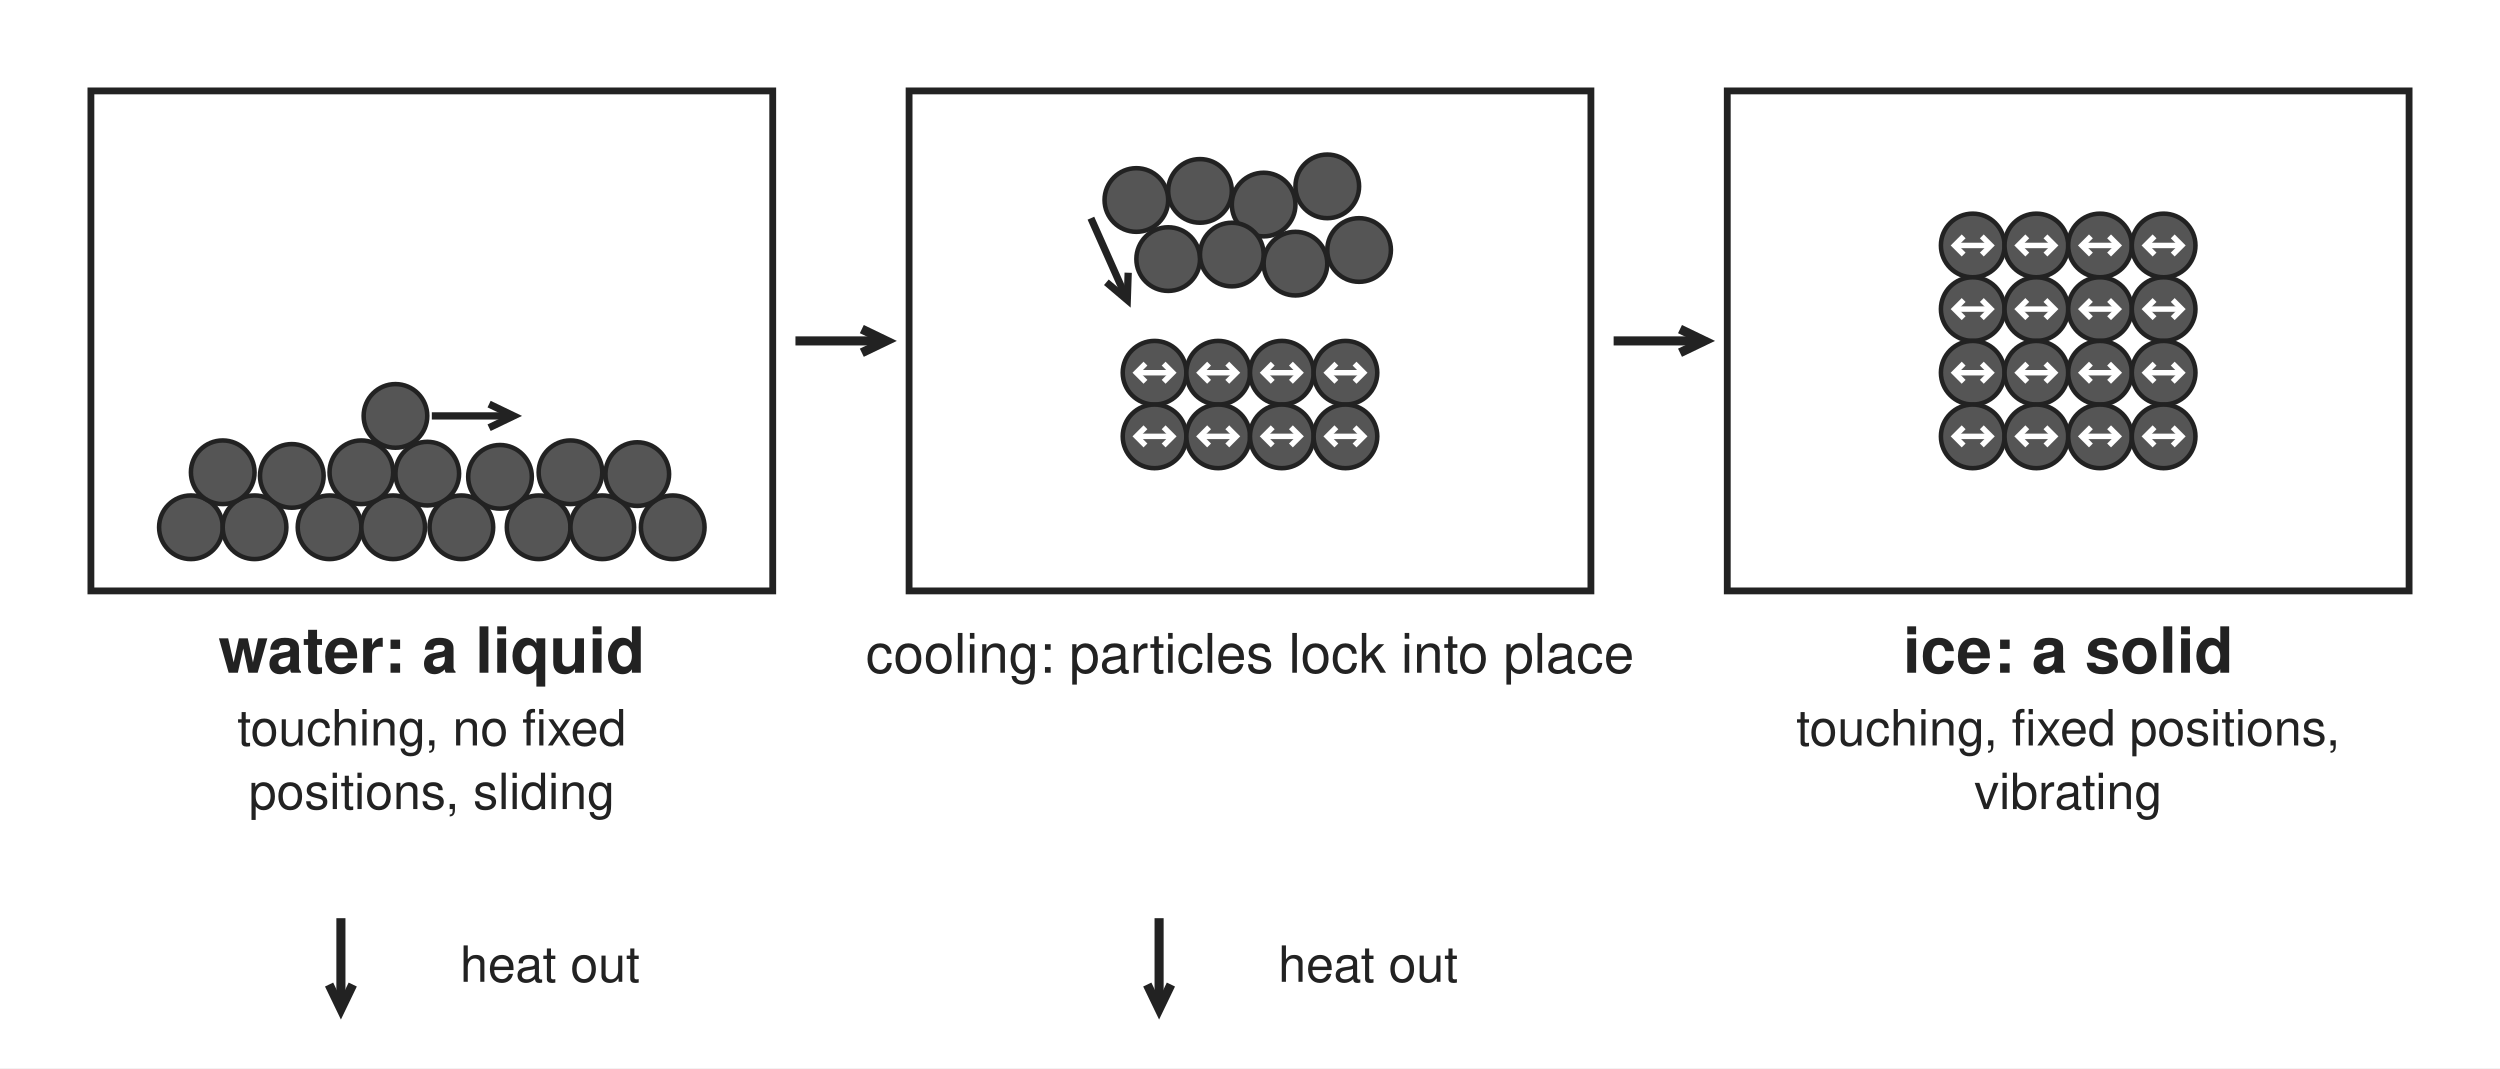
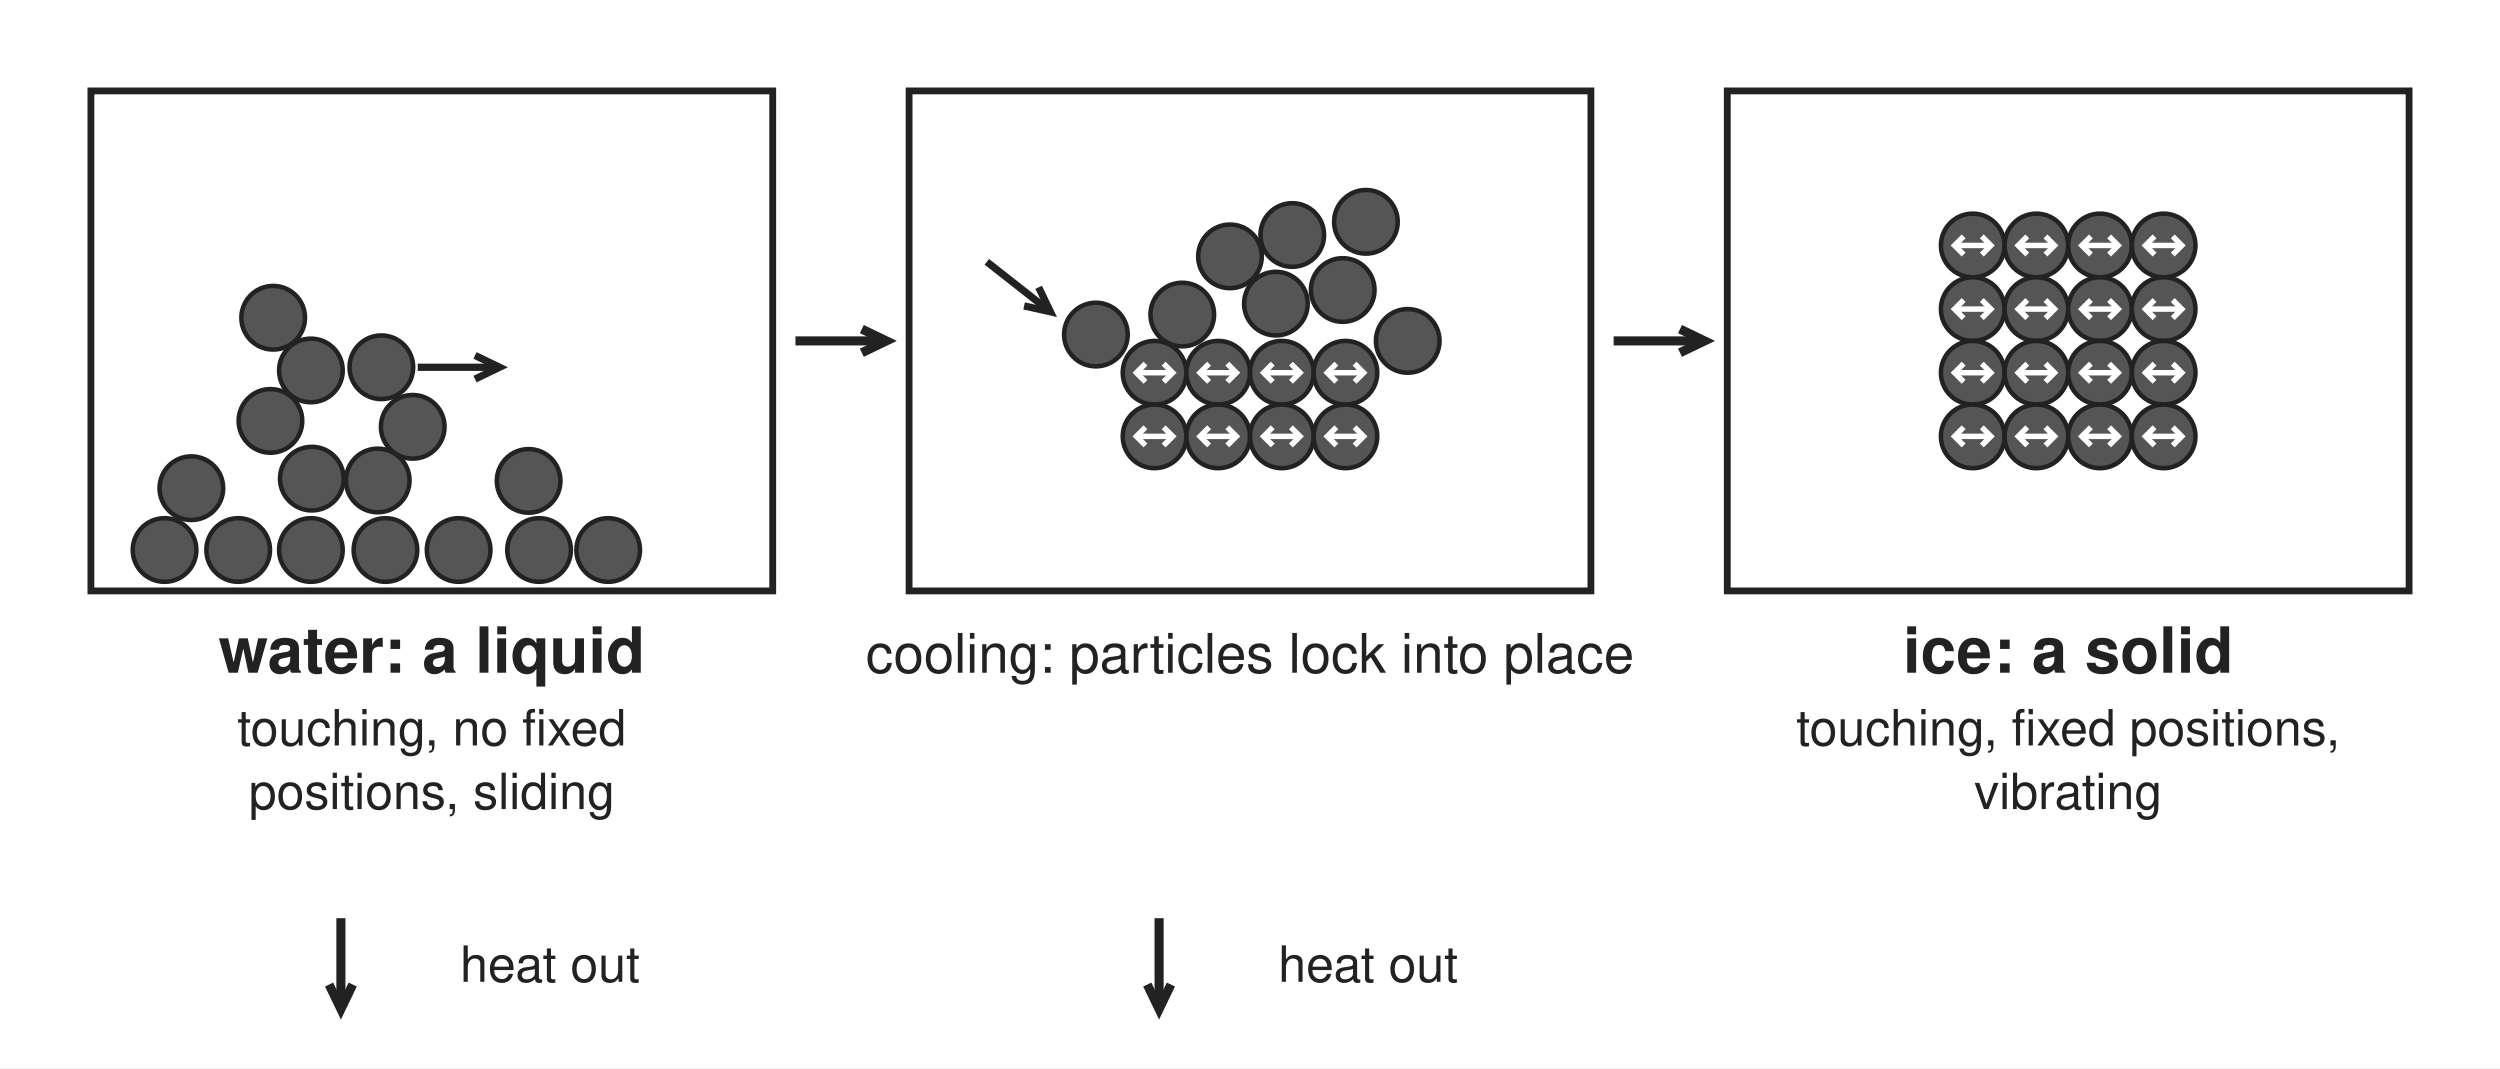
<svg xmlns="http://www.w3.org/2000/svg" viewBox="0 0 550 235" width="100%" role="img" aria-label="Freezing in three panels: the same sixteen particles go from the liquid heap, through locking into place, to the solid grid as heat goes out" font-family="Helvetica,Arial,sans-serif" font-size="13" fill="#222">
  <rect width="550" height="235" fill="#ffffff" />
  <rect x="20" y="20" width="150" height="110" fill="#ffffff" stroke="#222" stroke-width="1.5" />
  <text x="95.0" y="148" text-anchor="middle" font-size="14" font-weight="bold" fill="#222">water: a liquid</text>
  <text x="95.0" y="164" text-anchor="middle" font-size="11" font-weight="normal" fill="#222">touching, no fixed</text>
  <text x="95.0" y="178" text-anchor="middle" font-size="11" font-weight="normal" fill="#222">positions, sliding</text>
-   <circle cx="42.0" cy="116.0" r="7" fill="#555" stroke="#222" stroke-width="1" />
-   <circle cx="56.0" cy="116.0" r="7" fill="#555" stroke="#222" stroke-width="1" />
-   <circle cx="72.5" cy="116.0" r="7" fill="#555" stroke="#222" stroke-width="1" />
-   <circle cx="86.5" cy="116.0" r="7" fill="#555" stroke="#222" stroke-width="1" />
-   <circle cx="101.5" cy="116.0" r="7" fill="#555" stroke="#222" stroke-width="1" />
-   <circle cx="118.5" cy="116.0" r="7" fill="#555" stroke="#222" stroke-width="1" />
-   <circle cx="132.5" cy="116.0" r="7" fill="#555" stroke="#222" stroke-width="1" />
-   <circle cx="148.0" cy="116.0" r="7" fill="#555" stroke="#222" stroke-width="1" />
-   <circle cx="49.0" cy="103.9" r="7" fill="#555" stroke="#222" stroke-width="1" />
-   <circle cx="64.2" cy="104.7" r="7" fill="#555" stroke="#222" stroke-width="1" />
-   <circle cx="79.5" cy="103.9" r="7" fill="#555" stroke="#222" stroke-width="1" />
-   <circle cx="94.0" cy="104.2" r="7" fill="#555" stroke="#222" stroke-width="1" />
-   <circle cx="110.0" cy="104.9" r="7" fill="#555" stroke="#222" stroke-width="1" />
-   <circle cx="125.5" cy="103.9" r="7" fill="#555" stroke="#222" stroke-width="1" />
-   <circle cx="140.2" cy="104.3" r="7" fill="#555" stroke="#222" stroke-width="1" />
-   <circle cx="87.0" cy="91.5" r="7" fill="#555" stroke="#222" stroke-width="1" />
-   <line x1="95.0" y1="91.5" x2="113.0" y2="91.5" stroke="#222" stroke-width="1.6" />
-   <polyline points="107.6,94.1 113.0,91.5 107.6,88.9" fill="none" stroke="#222" stroke-width="1.6" />
+   <circle cx="36.2" cy="121.0" r="7" fill="#555" stroke="#222" stroke-width="1" />
+   <circle cx="52.4" cy="121.0" r="7" fill="#555" stroke="#222" stroke-width="1" />
+   <circle cx="68.4" cy="121.0" r="7" fill="#555" stroke="#222" stroke-width="1" />
+   <circle cx="84.8" cy="121.0" r="7" fill="#555" stroke="#222" stroke-width="1" />
+   <circle cx="100.9" cy="121.0" r="7" fill="#555" stroke="#222" stroke-width="1" />
+   <circle cx="118.6" cy="121.0" r="7" fill="#555" stroke="#222" stroke-width="1" />
+   <circle cx="133.8" cy="121.0" r="7" fill="#555" stroke="#222" stroke-width="1" />
+   <circle cx="68.6" cy="105.3" r="7" fill="#555" stroke="#222" stroke-width="1" />
+   <circle cx="83.1" cy="105.7" r="7" fill="#555" stroke="#222" stroke-width="1" />
+   <circle cx="42.1" cy="107.4" r="7" fill="#555" stroke="#222" stroke-width="1" />
+   <circle cx="116.3" cy="105.8" r="7" fill="#555" stroke="#222" stroke-width="1" />
+   <circle cx="59.5" cy="92.6" r="7" fill="#555" stroke="#222" stroke-width="1" />
+   <circle cx="90.8" cy="93.9" r="7" fill="#555" stroke="#222" stroke-width="1" />
+   <circle cx="68.4" cy="81.5" r="7" fill="#555" stroke="#222" stroke-width="1" />
+   <circle cx="60.1" cy="69.9" r="7" fill="#555" stroke="#222" stroke-width="1" />
+   <circle cx="83.9" cy="80.8" r="7" fill="#555" stroke="#222" stroke-width="1" />
+   <line x1="91.9" y1="80.8" x2="109.9" y2="80.8" stroke="#222" stroke-width="1.6" />
+   <polyline points="104.5,83.4 109.9,80.8 104.5,78.2" fill="none" stroke="#222" stroke-width="1.6" />
  <line x1="75.0" y1="202.0" x2="75.0" y2="222.0" stroke="#222" stroke-width="2.0" />
  <polyline points="72.4,216.6 75.0,222.0 77.6,216.6" fill="none" stroke="#222" stroke-width="2.0" />
  <text x="121" y="216" text-anchor="middle" font-size="11" font-weight="normal" fill="#222">heat out</text>
  <rect x="200" y="20" width="150" height="110" fill="#ffffff" stroke="#222" stroke-width="1.5" />
-   <circle cx="250.0" cy="44.0" r="7" fill="#555" stroke="#222" stroke-width="1" />
-   <circle cx="264.0" cy="42.0" r="7" fill="#555" stroke="#222" stroke-width="1" />
-   <circle cx="278.0" cy="45.0" r="7" fill="#555" stroke="#222" stroke-width="1" />
-   <circle cx="292.0" cy="41.0" r="7" fill="#555" stroke="#222" stroke-width="1" />
-   <circle cx="257.0" cy="57.0" r="7" fill="#555" stroke="#222" stroke-width="1" />
-   <circle cx="271.0" cy="56.0" r="7" fill="#555" stroke="#222" stroke-width="1" />
-   <circle cx="285.0" cy="58.0" r="7" fill="#555" stroke="#222" stroke-width="1" />
-   <circle cx="299.0" cy="55.0" r="7" fill="#555" stroke="#222" stroke-width="1" />
+   <circle cx="280.7" cy="66.8" r="7" fill="#555" stroke="#222" stroke-width="1" />
+   <circle cx="295.4" cy="63.8" r="7" fill="#555" stroke="#222" stroke-width="1" />
+   <circle cx="309.7" cy="75.0" r="7" fill="#555" stroke="#222" stroke-width="1" />
+   <circle cx="260.1" cy="69.2" r="7" fill="#555" stroke="#222" stroke-width="1" />
+   <circle cx="241.1" cy="73.6" r="7" fill="#555" stroke="#222" stroke-width="1" />
+   <circle cx="270.6" cy="56.4" r="7" fill="#555" stroke="#222" stroke-width="1" />
+   <circle cx="284.3" cy="51.7" r="7" fill="#555" stroke="#222" stroke-width="1" />
+   <circle cx="300.5" cy="48.8" r="7" fill="#555" stroke="#222" stroke-width="1" />
  <circle cx="254.0" cy="82.0" r="7" fill="#555" stroke="#222" stroke-width="1" />
  <line x1="250.0" y1="82.0" x2="258.0" y2="82.0" stroke="#ffffff" stroke-width="1.2" />
  <polyline points="252.0,80.0 250.0,82.0 252.0,84.0" fill="none" stroke="#ffffff" stroke-width="1.2" />
  <polyline points="256.0,80.0 258.0,82.0 256.0,84.0" fill="none" stroke="#ffffff" stroke-width="1.2" />
  <circle cx="268.0" cy="82.0" r="7" fill="#555" stroke="#222" stroke-width="1" />
  <line x1="264.0" y1="82.0" x2="272.0" y2="82.0" stroke="#ffffff" stroke-width="1.2" />
  <polyline points="266.0,80.0 264.0,82.0 266.0,84.0" fill="none" stroke="#ffffff" stroke-width="1.2" />
  <polyline points="270.0,80.0 272.0,82.0 270.0,84.0" fill="none" stroke="#ffffff" stroke-width="1.2" />
  <circle cx="282.0" cy="82.0" r="7" fill="#555" stroke="#222" stroke-width="1" />
  <line x1="278.0" y1="82.0" x2="286.0" y2="82.0" stroke="#ffffff" stroke-width="1.2" />
  <polyline points="280.0,80.0 278.0,82.0 280.0,84.0" fill="none" stroke="#ffffff" stroke-width="1.2" />
  <polyline points="284.0,80.0 286.0,82.0 284.0,84.0" fill="none" stroke="#ffffff" stroke-width="1.2" />
  <circle cx="296.0" cy="82.0" r="7" fill="#555" stroke="#222" stroke-width="1" />
  <line x1="292.0" y1="82.0" x2="300.0" y2="82.0" stroke="#ffffff" stroke-width="1.2" />
  <polyline points="294.0,80.0 292.0,82.0 294.0,84.0" fill="none" stroke="#ffffff" stroke-width="1.2" />
  <polyline points="298.0,80.0 300.0,82.0 298.0,84.0" fill="none" stroke="#ffffff" stroke-width="1.2" />
  <circle cx="254.0" cy="96.0" r="7" fill="#555" stroke="#222" stroke-width="1" />
  <line x1="250.0" y1="96.0" x2="258.0" y2="96.0" stroke="#ffffff" stroke-width="1.2" />
  <polyline points="252.0,94.0 250.0,96.0 252.0,98.0" fill="none" stroke="#ffffff" stroke-width="1.2" />
  <polyline points="256.0,94.0 258.0,96.0 256.0,98.0" fill="none" stroke="#ffffff" stroke-width="1.2" />
  <circle cx="268.0" cy="96.0" r="7" fill="#555" stroke="#222" stroke-width="1" />
  <line x1="264.0" y1="96.0" x2="272.0" y2="96.0" stroke="#ffffff" stroke-width="1.2" />
  <polyline points="266.0,94.0 264.0,96.0 266.0,98.0" fill="none" stroke="#ffffff" stroke-width="1.2" />
  <polyline points="270.0,94.0 272.0,96.0 270.0,98.0" fill="none" stroke="#ffffff" stroke-width="1.2" />
  <circle cx="282.0" cy="96.0" r="7" fill="#555" stroke="#222" stroke-width="1" />
  <line x1="278.0" y1="96.0" x2="286.0" y2="96.0" stroke="#ffffff" stroke-width="1.2" />
  <polyline points="280.0,94.0 278.0,96.0 280.0,98.0" fill="none" stroke="#ffffff" stroke-width="1.2" />
  <polyline points="284.0,94.0 286.0,96.0 284.0,98.0" fill="none" stroke="#ffffff" stroke-width="1.2" />
  <circle cx="296.0" cy="96.0" r="7" fill="#555" stroke="#222" stroke-width="1" />
  <line x1="292.0" y1="96.0" x2="300.0" y2="96.0" stroke="#ffffff" stroke-width="1.2" />
  <polyline points="294.0,94.0 292.0,96.0 294.0,98.0" fill="none" stroke="#ffffff" stroke-width="1.2" />
  <polyline points="298.0,94.0 300.0,96.0 298.0,98.0" fill="none" stroke="#ffffff" stroke-width="1.2" />
-   <line x1="240.0" y1="48.0" x2="248.0" y2="66.0" stroke="#222" stroke-width="1.6" />
-   <polyline points="243.4,62.1 248.0,66.0 248.2,60.0" fill="none" stroke="#222" stroke-width="1.6" />
+   <line x1="217.1" y1="57.6" x2="231.1" y2="68.6" stroke="#222" stroke-width="1.6" />
+   <polyline points="225.3,67.3 231.1,68.6 228.5,63.2" fill="none" stroke="#222" stroke-width="1.6" />
  <text x="275" y="148" text-anchor="middle" font-size="12" font-weight="normal" fill="#222">cooling: particles lock into place</text>
  <line x1="255.0" y1="202.0" x2="255.0" y2="222.0" stroke="#222" stroke-width="2.0" />
  <polyline points="252.4,216.6 255.0,222.0 257.6,216.6" fill="none" stroke="#222" stroke-width="2.0" />
  <text x="301" y="216" text-anchor="middle" font-size="11" font-weight="normal" fill="#222">heat out</text>
  <rect x="380" y="20" width="150" height="110" fill="#ffffff" stroke="#222" stroke-width="1.5" />
  <text x="455.0" y="148" text-anchor="middle" font-size="14" font-weight="bold" fill="#222">ice: a solid</text>
  <text x="455.0" y="164" text-anchor="middle" font-size="11" font-weight="normal" fill="#222">touching, fixed positions,</text>
  <text x="455.0" y="178" text-anchor="middle" font-size="11" font-weight="normal" fill="#222">vibrating</text>
  <circle cx="434.0" cy="54.0" r="7" fill="#555" stroke="#222" stroke-width="1" />
  <line x1="430.0" y1="54.0" x2="438.0" y2="54.0" stroke="#ffffff" stroke-width="1.2" />
  <polyline points="432.0,52.0 430.0,54.0 432.0,56.0" fill="none" stroke="#ffffff" stroke-width="1.2" />
  <polyline points="436.0,52.0 438.0,54.0 436.0,56.0" fill="none" stroke="#ffffff" stroke-width="1.2" />
  <circle cx="434.0" cy="68.0" r="7" fill="#555" stroke="#222" stroke-width="1" />
  <line x1="430.0" y1="68.0" x2="438.0" y2="68.0" stroke="#ffffff" stroke-width="1.2" />
  <polyline points="432.0,66.0 430.0,68.0 432.0,70.0" fill="none" stroke="#ffffff" stroke-width="1.2" />
  <polyline points="436.0,66.0 438.0,68.0 436.0,70.0" fill="none" stroke="#ffffff" stroke-width="1.2" />
  <circle cx="434.0" cy="82.0" r="7" fill="#555" stroke="#222" stroke-width="1" />
  <line x1="430.0" y1="82.0" x2="438.0" y2="82.0" stroke="#ffffff" stroke-width="1.2" />
  <polyline points="432.0,80.0 430.0,82.0 432.0,84.0" fill="none" stroke="#ffffff" stroke-width="1.2" />
  <polyline points="436.0,80.0 438.0,82.0 436.0,84.0" fill="none" stroke="#ffffff" stroke-width="1.2" />
  <circle cx="434.0" cy="96.0" r="7" fill="#555" stroke="#222" stroke-width="1" />
  <line x1="430.0" y1="96.0" x2="438.0" y2="96.0" stroke="#ffffff" stroke-width="1.2" />
  <polyline points="432.0,94.0 430.0,96.0 432.0,98.0" fill="none" stroke="#ffffff" stroke-width="1.2" />
  <polyline points="436.0,94.0 438.0,96.0 436.0,98.0" fill="none" stroke="#ffffff" stroke-width="1.2" />
  <circle cx="448.0" cy="54.0" r="7" fill="#555" stroke="#222" stroke-width="1" />
  <line x1="444.0" y1="54.0" x2="452.0" y2="54.0" stroke="#ffffff" stroke-width="1.2" />
  <polyline points="446.0,52.0 444.0,54.0 446.0,56.0" fill="none" stroke="#ffffff" stroke-width="1.2" />
  <polyline points="450.0,52.0 452.0,54.0 450.0,56.0" fill="none" stroke="#ffffff" stroke-width="1.2" />
  <circle cx="448.0" cy="68.0" r="7" fill="#555" stroke="#222" stroke-width="1" />
  <line x1="444.0" y1="68.0" x2="452.0" y2="68.0" stroke="#ffffff" stroke-width="1.2" />
  <polyline points="446.0,66.0 444.0,68.0 446.0,70.0" fill="none" stroke="#ffffff" stroke-width="1.2" />
  <polyline points="450.0,66.0 452.0,68.0 450.0,70.0" fill="none" stroke="#ffffff" stroke-width="1.2" />
  <circle cx="448.0" cy="82.0" r="7" fill="#555" stroke="#222" stroke-width="1" />
  <line x1="444.0" y1="82.0" x2="452.0" y2="82.0" stroke="#ffffff" stroke-width="1.2" />
  <polyline points="446.0,80.0 444.0,82.0 446.0,84.0" fill="none" stroke="#ffffff" stroke-width="1.2" />
  <polyline points="450.0,80.0 452.0,82.0 450.0,84.0" fill="none" stroke="#ffffff" stroke-width="1.2" />
  <circle cx="448.0" cy="96.0" r="7" fill="#555" stroke="#222" stroke-width="1" />
  <line x1="444.0" y1="96.0" x2="452.0" y2="96.0" stroke="#ffffff" stroke-width="1.2" />
  <polyline points="446.0,94.0 444.0,96.0 446.0,98.0" fill="none" stroke="#ffffff" stroke-width="1.2" />
  <polyline points="450.0,94.0 452.0,96.0 450.0,98.0" fill="none" stroke="#ffffff" stroke-width="1.2" />
  <circle cx="462.0" cy="54.0" r="7" fill="#555" stroke="#222" stroke-width="1" />
  <line x1="458.0" y1="54.0" x2="466.0" y2="54.0" stroke="#ffffff" stroke-width="1.2" />
  <polyline points="460.0,52.0 458.0,54.0 460.0,56.0" fill="none" stroke="#ffffff" stroke-width="1.2" />
  <polyline points="464.0,52.0 466.0,54.0 464.0,56.0" fill="none" stroke="#ffffff" stroke-width="1.2" />
  <circle cx="462.0" cy="68.0" r="7" fill="#555" stroke="#222" stroke-width="1" />
  <line x1="458.0" y1="68.0" x2="466.0" y2="68.0" stroke="#ffffff" stroke-width="1.2" />
  <polyline points="460.0,66.0 458.0,68.0 460.0,70.0" fill="none" stroke="#ffffff" stroke-width="1.2" />
  <polyline points="464.0,66.0 466.0,68.0 464.0,70.0" fill="none" stroke="#ffffff" stroke-width="1.2" />
  <circle cx="462.0" cy="82.0" r="7" fill="#555" stroke="#222" stroke-width="1" />
  <line x1="458.0" y1="82.0" x2="466.0" y2="82.0" stroke="#ffffff" stroke-width="1.2" />
  <polyline points="460.0,80.0 458.0,82.0 460.0,84.0" fill="none" stroke="#ffffff" stroke-width="1.2" />
  <polyline points="464.0,80.0 466.0,82.0 464.0,84.0" fill="none" stroke="#ffffff" stroke-width="1.2" />
  <circle cx="462.0" cy="96.0" r="7" fill="#555" stroke="#222" stroke-width="1" />
  <line x1="458.0" y1="96.0" x2="466.0" y2="96.0" stroke="#ffffff" stroke-width="1.2" />
  <polyline points="460.0,94.0 458.0,96.0 460.0,98.0" fill="none" stroke="#ffffff" stroke-width="1.2" />
  <polyline points="464.0,94.0 466.0,96.0 464.0,98.0" fill="none" stroke="#ffffff" stroke-width="1.2" />
  <circle cx="476.0" cy="54.0" r="7" fill="#555" stroke="#222" stroke-width="1" />
  <line x1="472.0" y1="54.0" x2="480.0" y2="54.0" stroke="#ffffff" stroke-width="1.2" />
  <polyline points="474.0,52.0 472.0,54.0 474.0,56.0" fill="none" stroke="#ffffff" stroke-width="1.2" />
  <polyline points="478.0,52.0 480.0,54.0 478.0,56.0" fill="none" stroke="#ffffff" stroke-width="1.2" />
  <circle cx="476.0" cy="68.0" r="7" fill="#555" stroke="#222" stroke-width="1" />
  <line x1="472.0" y1="68.0" x2="480.0" y2="68.0" stroke="#ffffff" stroke-width="1.2" />
  <polyline points="474.0,66.0 472.0,68.0 474.0,70.0" fill="none" stroke="#ffffff" stroke-width="1.2" />
  <polyline points="478.0,66.0 480.0,68.0 478.0,70.0" fill="none" stroke="#ffffff" stroke-width="1.2" />
  <circle cx="476.0" cy="82.0" r="7" fill="#555" stroke="#222" stroke-width="1" />
  <line x1="472.0" y1="82.0" x2="480.0" y2="82.0" stroke="#ffffff" stroke-width="1.2" />
  <polyline points="474.0,80.0 472.0,82.0 474.0,84.0" fill="none" stroke="#ffffff" stroke-width="1.2" />
  <polyline points="478.0,80.0 480.0,82.0 478.0,84.0" fill="none" stroke="#ffffff" stroke-width="1.2" />
  <circle cx="476.0" cy="96.0" r="7" fill="#555" stroke="#222" stroke-width="1" />
  <line x1="472.0" y1="96.0" x2="480.0" y2="96.0" stroke="#ffffff" stroke-width="1.2" />
  <polyline points="474.0,94.0 472.0,96.0 474.0,98.0" fill="none" stroke="#ffffff" stroke-width="1.2" />
  <polyline points="478.0,94.0 480.0,96.0 478.0,98.0" fill="none" stroke="#ffffff" stroke-width="1.2" />
  <line x1="175.0" y1="75.0" x2="195.0" y2="75.0" stroke="#222" stroke-width="2.0" />
  <polyline points="189.6,77.6 195.0,75.0 189.6,72.4" fill="none" stroke="#222" stroke-width="2.0" />
  <line x1="355.0" y1="75.0" x2="375.0" y2="75.0" stroke="#222" stroke-width="2.0" />
  <polyline points="369.6,77.6 375.0,75.0 369.6,72.4" fill="none" stroke="#222" stroke-width="2.0" />
</svg>
